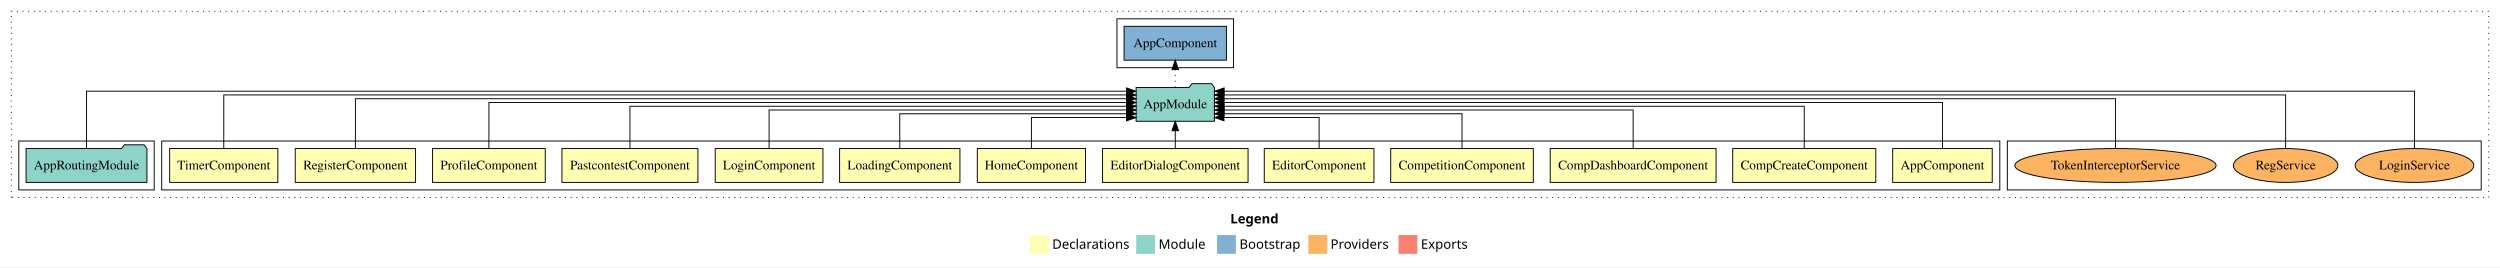
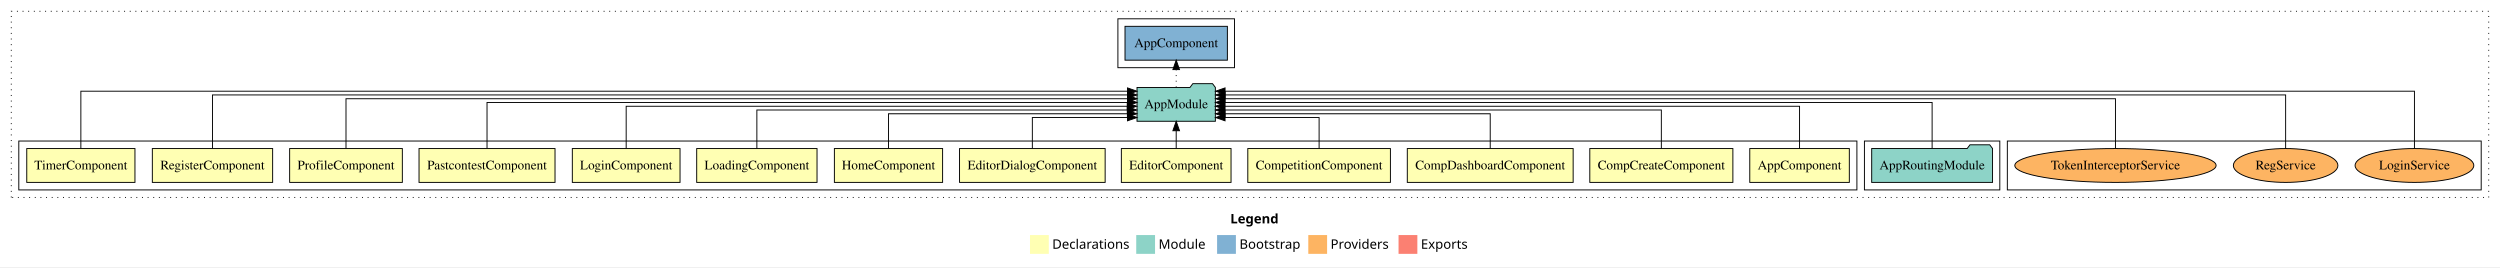
<svg xmlns="http://www.w3.org/2000/svg" width="2659pt" height="284pt" viewBox="0.00 0.00 2659.00 284.00">
  <g id="graph0" class="graph" transform="scale(1 1) rotate(0) translate(4 280)">
    <polygon fill="white" stroke="transparent" points="-4,4 -4,-280 2655,-280 2655,4 -4,4" />
    <text text-anchor="start" x="1304.51" y="-42.4" font-family="sans-serif" font-weight="bold" font-size="14.00">Legend</text>
    <polygon fill="#ffffb3" stroke="transparent" points="1091.5,-10 1091.5,-30 1111.5,-30 1111.5,-10 1091.5,-10" />
    <text text-anchor="start" x="1115.13" y="-15.4" font-family="sans-serif" font-size="14.00">  Declarations</text>
    <polygon fill="#8dd3c7" stroke="transparent" points="1204.5,-10 1204.5,-30 1224.5,-30 1224.5,-10 1204.5,-10" />
    <text text-anchor="start" x="1228.23" y="-15.4" font-family="sans-serif" font-size="14.00">  Module</text>
    <polygon fill="#80b1d3" stroke="transparent" points="1290.5,-10 1290.5,-30 1310.5,-30 1310.5,-10 1290.5,-10" />
    <text text-anchor="start" x="1314.28" y="-15.4" font-family="sans-serif" font-size="14.00">  Bootstrap</text>
    <polygon fill="#fdb462" stroke="transparent" points="1387.5,-10 1387.5,-30 1407.5,-30 1407.5,-10 1387.5,-10" />
    <text text-anchor="start" x="1411.17" y="-15.4" font-family="sans-serif" font-size="14.00">  Providers</text>
    <polygon fill="#fb8072" stroke="transparent" points="1483.5,-10 1483.5,-30 1503.5,-30 1503.5,-10 1483.5,-10" />
    <text text-anchor="start" x="1507.23" y="-15.4" font-family="sans-serif" font-size="14.00">  Exports</text>
    <g id="clust1" class="cluster">
      <polygon fill="none" stroke="black" stroke-dasharray="1,5" points="8,-70 8,-268 2643,-268 2643,-70 8,-70" />
    </g>
    <g id="clust18" class="cluster">
-       <polygon fill="none" stroke="black" points="1184,-208 1184,-260 1308,-260 1308,-208 1184,-208" />
+       <polygon fill="none" stroke="black" points="1185,-208 1185,-260 1309,-260 1309,-208 1185,-208" />
    </g>
    <g id="clust19" class="cluster">
      <polygon fill="none" stroke="black" points="2131,-78 2131,-130 2635,-130 2635,-78 2131,-78" />
    </g>
+     <g id="clust16" class="cluster">
+       <polygon fill="none" stroke="black" points="1979,-78 1979,-130 2123,-130 2123,-78 1979,-78" />
+     </g>
    <g id="clust2" class="cluster">
-       <polygon fill="none" stroke="black" points="168,-78 168,-130 2123,-130 2123,-78 168,-78" />
-     </g>
-     <g id="clust16" class="cluster">
-       <polygon fill="none" stroke="black" points="16,-78 16,-130 160,-130 160,-78 16,-78" />
+       <polygon fill="none" stroke="black" points="16,-78 16,-130 1971,-130 1971,-78 16,-78" />
    </g>
    <g id="node1" class="node">
-       <polygon fill="#ffffb3" stroke="black" points="2114.94,-122 2009.06,-122 2009.06,-86 2114.94,-86 2114.94,-122" />
-       <text text-anchor="middle" x="2062" y="-99.8" font-family="Times,serif" font-size="14.00">AppComponent</text>
+       <polygon fill="#ffffb3" stroke="black" points="1962.94,-122 1857.06,-122 1857.06,-86 1962.94,-86 1962.94,-122" />
+       <text text-anchor="middle" x="1910" y="-99.8" font-family="Times,serif" font-size="14.00">AppComponent</text>
    </g>
    <g id="node14" class="node">
-       <polygon fill="#8dd3c7" stroke="black" points="1287.66,-187 1284.66,-191 1263.66,-191 1260.66,-187 1204.34,-187 1204.34,-151 1287.66,-151 1287.66,-187" />
-       <text text-anchor="middle" x="1246" y="-164.8" font-family="Times,serif" font-size="14.00">AppModule</text>
+       <polygon fill="#8dd3c7" stroke="black" points="1288.66,-187 1285.66,-191 1264.66,-191 1261.66,-187 1205.34,-187 1205.34,-151 1288.66,-151 1288.66,-187" />
+       <text text-anchor="middle" x="1247" y="-164.8" font-family="Times,serif" font-size="14.00">AppModule</text>
    </g>
    <g id="edge1" class="edge">
-       <path fill="none" stroke="black" d="M2062,-122.31C2062,-142.15 2062,-171 2062,-171 2062,-171 1297.87,-171 1297.87,-171" />
-       <polygon fill="black" stroke="black" points="1297.87,-167.5 1287.87,-171 1297.87,-174.5 1297.87,-167.5" />
+       <path fill="none" stroke="black" d="M1910,-122.22C1910,-140.83 1910,-167 1910,-167 1910,-167 1298.72,-167 1298.72,-167" />
+       <polygon fill="black" stroke="black" points="1298.72,-163.5 1288.72,-167 1298.72,-170.5 1298.72,-163.5" />
    </g>
    <g id="node2" class="node">
-       <polygon fill="#ffffb3" stroke="black" points="1991.09,-122 1838.91,-122 1838.91,-86 1991.09,-86 1991.09,-122" />
-       <text text-anchor="middle" x="1915" y="-99.8" font-family="Times,serif" font-size="14.00">CompCreateComponent</text>
+       <polygon fill="#ffffb3" stroke="black" points="1839.09,-122 1686.91,-122 1686.91,-86 1839.09,-86 1839.09,-122" />
+       <text text-anchor="middle" x="1763" y="-99.8" font-family="Times,serif" font-size="14.00">CompCreateComponent</text>
    </g>
    <g id="edge2" class="edge">
-       <path fill="none" stroke="black" d="M1915,-122.22C1915,-140.83 1915,-167 1915,-167 1915,-167 1297.85,-167 1297.85,-167" />
-       <polygon fill="black" stroke="black" points="1297.85,-163.5 1287.85,-167 1297.85,-170.5 1297.85,-163.5" />
+       <path fill="none" stroke="black" d="M1763,-122.02C1763,-139.37 1763,-163 1763,-163 1763,-163 1298.79,-163 1298.79,-163" />
+       <polygon fill="black" stroke="black" points="1298.79,-159.5 1288.79,-163 1298.79,-166.5 1298.79,-159.5" />
    </g>
    <g id="node3" class="node">
-       <polygon fill="#ffffb3" stroke="black" points="1821.2,-122 1644.8,-122 1644.8,-86 1821.2,-86 1821.2,-122" />
-       <text text-anchor="middle" x="1733" y="-99.8" font-family="Times,serif" font-size="14.00">CompDashboardComponent</text>
+       <polygon fill="#ffffb3" stroke="black" points="1669.2,-122 1492.8,-122 1492.8,-86 1669.2,-86 1669.2,-122" />
+       <text text-anchor="middle" x="1581" y="-99.8" font-family="Times,serif" font-size="14.00">CompDashboardComponent</text>
    </g>
    <g id="edge3" class="edge">
-       <path fill="none" stroke="black" d="M1733,-122.02C1733,-139.37 1733,-163 1733,-163 1733,-163 1297.94,-163 1297.94,-163" />
-       <polygon fill="black" stroke="black" points="1297.94,-159.5 1287.94,-163 1297.94,-166.5 1297.94,-159.5" />
+       <path fill="none" stroke="black" d="M1581,-122.01C1581,-138.05 1581,-159 1581,-159 1581,-159 1298.96,-159 1298.96,-159" />
+       <polygon fill="black" stroke="black" points="1298.96,-155.5 1288.96,-159 1298.96,-162.5 1298.96,-155.5" />
    </g>
    <g id="node4" class="node">
-       <polygon fill="#ffffb3" stroke="black" points="1626.84,-122 1475.16,-122 1475.16,-86 1626.84,-86 1626.84,-122" />
-       <text text-anchor="middle" x="1551" y="-99.8" font-family="Times,serif" font-size="14.00">CompetitionComponent</text>
+       <polygon fill="#ffffb3" stroke="black" points="1474.84,-122 1323.16,-122 1323.16,-86 1474.84,-86 1474.84,-122" />
+       <text text-anchor="middle" x="1399" y="-99.8" font-family="Times,serif" font-size="14.00">CompetitionComponent</text>
    </g>
    <g id="edge4" class="edge">
-       <path fill="none" stroke="black" d="M1551,-122.01C1551,-138.05 1551,-159 1551,-159 1551,-159 1297.77,-159 1297.77,-159" />
-       <polygon fill="black" stroke="black" points="1297.77,-155.5 1287.77,-159 1297.77,-162.5 1297.77,-155.5" />
+       <path fill="none" stroke="black" d="M1399,-122.12C1399,-136.78 1399,-155 1399,-155 1399,-155 1298.94,-155 1298.94,-155" />
+       <polygon fill="black" stroke="black" points="1298.94,-151.5 1288.94,-155 1298.94,-158.5 1298.94,-151.5" />
    </g>
    <g id="node5" class="node">
-       <polygon fill="#ffffb3" stroke="black" points="1457.33,-122 1340.67,-122 1340.67,-86 1457.33,-86 1457.33,-122" />
-       <text text-anchor="middle" x="1399" y="-99.8" font-family="Times,serif" font-size="14.00">EditorComponent</text>
+       <polygon fill="#ffffb3" stroke="black" points="1305.33,-122 1188.67,-122 1188.67,-86 1305.33,-86 1305.33,-122" />
+       <text text-anchor="middle" x="1247" y="-99.8" font-family="Times,serif" font-size="14.00">EditorComponent</text>
    </g>
    <g id="edge5" class="edge">
-       <path fill="none" stroke="black" d="M1399,-122.12C1399,-136.78 1399,-155 1399,-155 1399,-155 1297.81,-155 1297.81,-155" />
-       <polygon fill="black" stroke="black" points="1297.81,-151.5 1287.81,-155 1297.81,-158.5 1297.81,-151.5" />
+       <path fill="none" stroke="black" d="M1247,-122.11C1247,-122.11 1247,-140.99 1247,-140.99" />
+       <polygon fill="black" stroke="black" points="1243.5,-140.99 1247,-150.99 1250.5,-140.99 1243.5,-140.99" />
    </g>
    <g id="node6" class="node">
-       <polygon fill="#ffffb3" stroke="black" points="1323.43,-122 1168.57,-122 1168.57,-86 1323.43,-86 1323.43,-122" />
-       <text text-anchor="middle" x="1246" y="-99.8" font-family="Times,serif" font-size="14.00">EditorDialogComponent</text>
+       <polygon fill="#ffffb3" stroke="black" points="1171.43,-122 1016.57,-122 1016.57,-86 1171.43,-86 1171.43,-122" />
+       <text text-anchor="middle" x="1094" y="-99.8" font-family="Times,serif" font-size="14.00">EditorDialogComponent</text>
    </g>
    <g id="edge6" class="edge">
-       <path fill="none" stroke="black" d="M1246,-122.11C1246,-122.11 1246,-140.99 1246,-140.99" />
-       <polygon fill="black" stroke="black" points="1242.5,-140.99 1246,-150.99 1249.5,-140.99 1242.5,-140.99" />
+       <path fill="none" stroke="black" d="M1094,-122.12C1094,-136.78 1094,-155 1094,-155 1094,-155 1195.19,-155 1195.19,-155" />
+       <polygon fill="black" stroke="black" points="1195.19,-158.5 1205.19,-155 1195.19,-151.5 1195.19,-158.5" />
    </g>
    <g id="node7" class="node">
-       <polygon fill="#ffffb3" stroke="black" points="1150.55,-122 1035.45,-122 1035.45,-86 1150.55,-86 1150.55,-122" />
-       <text text-anchor="middle" x="1093" y="-99.8" font-family="Times,serif" font-size="14.00">HomeComponent</text>
+       <polygon fill="#ffffb3" stroke="black" points="998.55,-122 883.45,-122 883.45,-86 998.55,-86 998.55,-122" />
+       <text text-anchor="middle" x="941" y="-99.8" font-family="Times,serif" font-size="14.00">HomeComponent</text>
    </g>
    <g id="edge7" class="edge">
-       <path fill="none" stroke="black" d="M1093,-122.12C1093,-136.78 1093,-155 1093,-155 1093,-155 1194.19,-155 1194.19,-155" />
-       <polygon fill="black" stroke="black" points="1194.19,-158.5 1204.19,-155 1194.19,-151.5 1194.19,-158.5" />
+       <path fill="none" stroke="black" d="M941,-122.01C941,-138.05 941,-159 941,-159 941,-159 1195.09,-159 1195.09,-159" />
+       <polygon fill="black" stroke="black" points="1195.09,-162.5 1205.09,-159 1195.09,-155.5 1195.09,-162.5" />
    </g>
    <g id="node8" class="node">
-       <polygon fill="#ffffb3" stroke="black" points="1016.99,-122 889.01,-122 889.01,-86 1016.99,-86 1016.99,-122" />
-       <text text-anchor="middle" x="953" y="-99.8" font-family="Times,serif" font-size="14.00">LoadingComponent</text>
+       <polygon fill="#ffffb3" stroke="black" points="864.99,-122 737.01,-122 737.01,-86 864.99,-86 864.99,-122" />
+       <text text-anchor="middle" x="801" y="-99.8" font-family="Times,serif" font-size="14.00">LoadingComponent</text>
    </g>
    <g id="edge8" class="edge">
-       <path fill="none" stroke="black" d="M953,-122.01C953,-138.05 953,-159 953,-159 953,-159 1194.33,-159 1194.33,-159" />
-       <polygon fill="black" stroke="black" points="1194.33,-162.5 1204.33,-159 1194.33,-155.5 1194.33,-162.5" />
+       <path fill="none" stroke="black" d="M801,-122.02C801,-139.37 801,-163 801,-163 801,-163 1195.04,-163 1195.04,-163" />
+       <polygon fill="black" stroke="black" points="1195.04,-166.5 1205.04,-163 1195.04,-159.5 1195.04,-166.5" />
    </g>
    <g id="node9" class="node">
-       <polygon fill="#ffffb3" stroke="black" points="871.28,-122 756.72,-122 756.72,-86 871.28,-86 871.28,-122" />
-       <text text-anchor="middle" x="814" y="-99.8" font-family="Times,serif" font-size="14.00">LoginComponent</text>
+       <polygon fill="#ffffb3" stroke="black" points="719.28,-122 604.72,-122 604.72,-86 719.28,-86 719.28,-122" />
+       <text text-anchor="middle" x="662" y="-99.8" font-family="Times,serif" font-size="14.00">LoginComponent</text>
    </g>
    <g id="edge9" class="edge">
-       <path fill="none" stroke="black" d="M814,-122.02C814,-139.37 814,-163 814,-163 814,-163 1194.19,-163 1194.19,-163" />
-       <polygon fill="black" stroke="black" points="1194.19,-166.5 1204.19,-163 1194.19,-159.5 1194.19,-166.5" />
+       <path fill="none" stroke="black" d="M662,-122.22C662,-140.83 662,-167 662,-167 662,-167 1194.93,-167 1194.93,-167" />
+       <polygon fill="black" stroke="black" points="1194.93,-170.5 1204.93,-167 1194.93,-163.5 1194.93,-170.5" />
    </g>
    <g id="node10" class="node">
-       <polygon fill="#ffffb3" stroke="black" points="738.32,-122 593.68,-122 593.68,-86 738.32,-86 738.32,-122" />
-       <text text-anchor="middle" x="666" y="-99.8" font-family="Times,serif" font-size="14.00">PastcontestComponent</text>
+       <polygon fill="#ffffb3" stroke="black" points="586.32,-122 441.68,-122 441.68,-86 586.32,-86 586.32,-122" />
+       <text text-anchor="middle" x="514" y="-99.8" font-family="Times,serif" font-size="14.00">PastcontestComponent</text>
    </g>
    <g id="edge10" class="edge">
-       <path fill="none" stroke="black" d="M666,-122.22C666,-140.83 666,-167 666,-167 666,-167 1194.29,-167 1194.29,-167" />
-       <polygon fill="black" stroke="black" points="1194.29,-170.5 1204.29,-167 1194.29,-163.5 1194.29,-170.5" />
+       <path fill="none" stroke="black" d="M514,-122.31C514,-142.15 514,-171 514,-171 514,-171 1195.22,-171 1195.22,-171" />
+       <polygon fill="black" stroke="black" points="1195.22,-174.5 1205.22,-171 1195.22,-167.5 1195.22,-174.5" />
    </g>
    <g id="node11" class="node">
-       <polygon fill="#ffffb3" stroke="black" points="575.93,-122 456.07,-122 456.07,-86 575.93,-86 575.93,-122" />
-       <text text-anchor="middle" x="516" y="-99.8" font-family="Times,serif" font-size="14.00">ProfileComponent</text>
+       <polygon fill="#ffffb3" stroke="black" points="423.93,-122 304.07,-122 304.07,-86 423.93,-86 423.93,-122" />
+       <text text-anchor="middle" x="364" y="-99.8" font-family="Times,serif" font-size="14.00">ProfileComponent</text>
    </g>
    <g id="edge11" class="edge">
-       <path fill="none" stroke="black" d="M516,-122.31C516,-142.15 516,-171 516,-171 516,-171 1194.13,-171 1194.13,-171" />
-       <polygon fill="black" stroke="black" points="1194.13,-174.5 1204.13,-171 1194.13,-167.5 1194.13,-174.5" />
+       <path fill="none" stroke="black" d="M364,-122.28C364,-143.32 364,-175 364,-175 364,-175 1195.3,-175 1195.3,-175" />
+       <polygon fill="black" stroke="black" points="1195.3,-178.5 1205.3,-175 1195.3,-171.5 1195.3,-178.5" />
    </g>
    <g id="node12" class="node">
-       <polygon fill="#ffffb3" stroke="black" points="437.98,-122 310.02,-122 310.02,-86 437.98,-86 437.98,-122" />
-       <text text-anchor="middle" x="374" y="-99.8" font-family="Times,serif" font-size="14.00">RegisterComponent</text>
+       <polygon fill="#ffffb3" stroke="black" points="285.98,-122 158.02,-122 158.02,-86 285.98,-86 285.98,-122" />
+       <text text-anchor="middle" x="222" y="-99.8" font-family="Times,serif" font-size="14.00">RegisterComponent</text>
    </g>
    <g id="edge12" class="edge">
-       <path fill="none" stroke="black" d="M374,-122.28C374,-143.32 374,-175 374,-175 374,-175 1194.24,-175 1194.24,-175" />
-       <polygon fill="black" stroke="black" points="1194.24,-178.5 1204.24,-175 1194.24,-171.5 1194.24,-178.5" />
+       <path fill="none" stroke="black" d="M222,-122.16C222,-144.35 222,-179 222,-179 222,-179 1195.23,-179 1195.23,-179" />
+       <polygon fill="black" stroke="black" points="1195.23,-182.5 1205.23,-179 1195.23,-175.5 1195.23,-182.5" />
    </g>
    <g id="node13" class="node">
-       <polygon fill="#ffffb3" stroke="black" points="291.54,-122 176.46,-122 176.46,-86 291.54,-86 291.54,-122" />
-       <text text-anchor="middle" x="234" y="-99.8" font-family="Times,serif" font-size="14.00">TimerComponent</text>
+       <polygon fill="#ffffb3" stroke="black" points="139.54,-122 24.46,-122 24.46,-86 139.54,-86 139.54,-122" />
+       <text text-anchor="middle" x="82" y="-99.8" font-family="Times,serif" font-size="14.00">TimerComponent</text>
    </g>
    <g id="edge13" class="edge">
-       <path fill="none" stroke="black" d="M234,-122.16C234,-144.35 234,-179 234,-179 234,-179 1194.12,-179 1194.12,-179" />
-       <polygon fill="black" stroke="black" points="1194.12,-182.5 1204.12,-179 1194.12,-175.5 1194.12,-182.5" />
+       <path fill="none" stroke="black" d="M82,-122.32C82,-145.66 82,-183 82,-183 82,-183 1195.19,-183 1195.19,-183" />
+       <polygon fill="black" stroke="black" points="1195.19,-186.5 1205.19,-183 1195.19,-179.5 1195.19,-186.5" />
    </g>
    <g id="node16" class="node">
-       <polygon fill="#80b1d3" stroke="black" points="1300.44,-252 1191.56,-252 1191.56,-216 1300.44,-216 1300.44,-252" />
-       <text text-anchor="middle" x="1246" y="-229.8" font-family="Times,serif" font-size="14.00">AppComponent </text>
+       <polygon fill="#80b1d3" stroke="black" points="1301.44,-252 1192.56,-252 1192.56,-216 1301.44,-216 1301.44,-252" />
+       <text text-anchor="middle" x="1247" y="-229.8" font-family="Times,serif" font-size="14.00">AppComponent </text>
    </g>
    <g id="edge15" class="edge">
-       <path fill="none" stroke="black" stroke-dasharray="1,5" d="M1246,-187.11C1246,-187.11 1246,-205.99 1246,-205.99" />
-       <polygon fill="black" stroke="black" points="1242.5,-205.99 1246,-215.99 1249.5,-205.99 1242.5,-205.99" />
+       <path fill="none" stroke="black" stroke-dasharray="1,5" d="M1247,-187.11C1247,-187.11 1247,-205.99 1247,-205.99" />
+       <polygon fill="black" stroke="black" points="1243.5,-205.99 1247,-215.99 1250.5,-205.99 1243.5,-205.99" />
    </g>
    <g id="node15" class="node">
-       <polygon fill="#8dd3c7" stroke="black" points="152.27,-122 149.27,-126 128.27,-126 125.27,-122 23.73,-122 23.73,-86 152.27,-86 152.27,-122" />
-       <text text-anchor="middle" x="88" y="-99.8" font-family="Times,serif" font-size="14.00">AppRoutingModule</text>
+       <polygon fill="#8dd3c7" stroke="black" points="2115.27,-122 2112.27,-126 2091.27,-126 2088.27,-122 1986.73,-122 1986.73,-86 2115.27,-86 2115.27,-122" />
+       <text text-anchor="middle" x="2051" y="-99.8" font-family="Times,serif" font-size="14.00">AppRoutingModule</text>
    </g>
    <g id="edge14" class="edge">
-       <path fill="none" stroke="black" d="M88,-122.32C88,-145.66 88,-183 88,-183 88,-183 1194.1,-183 1194.1,-183" />
-       <polygon fill="black" stroke="black" points="1194.1,-186.5 1204.1,-183 1194.1,-179.5 1194.1,-186.5" />
+       <path fill="none" stroke="black" d="M2051,-122.31C2051,-142.15 2051,-171 2051,-171 2051,-171 1298.81,-171 1298.81,-171" />
+       <polygon fill="black" stroke="black" points="1298.81,-167.5 1288.81,-171 1298.81,-174.5 1298.81,-167.5" />
    </g>
    <g id="node17" class="node">
      <ellipse fill="#fdb462" stroke="black" cx="2564" cy="-104" rx="63.12" ry="18" />
      <text text-anchor="middle" x="2564" y="-99.8" font-family="Times,serif" font-size="14.00">LoginService</text>
    </g>
    <g id="edge16" class="edge">
-       <path fill="none" stroke="black" d="M2564,-122.32C2564,-145.66 2564,-183 2564,-183 2564,-183 1297.99,-183 1297.99,-183" />
-       <polygon fill="black" stroke="black" points="1297.99,-179.5 1287.99,-183 1297.99,-186.5 1297.99,-179.5" />
+       <path fill="none" stroke="black" d="M2564,-122.32C2564,-145.66 2564,-183 2564,-183 2564,-183 1298.96,-183 1298.96,-183" />
+       <polygon fill="black" stroke="black" points="1298.96,-179.5 1288.96,-183 1298.96,-186.5 1298.96,-179.5" />
    </g>
    <g id="node18" class="node">
      <ellipse fill="#fdb462" stroke="black" cx="2427" cy="-104" rx="55.59" ry="18" />
      <text text-anchor="middle" x="2427" y="-99.8" font-family="Times,serif" font-size="14.00">RegService</text>
    </g>
    <g id="edge17" class="edge">
-       <path fill="none" stroke="black" d="M2427,-122.16C2427,-144.35 2427,-179 2427,-179 2427,-179 1297.69,-179 1297.69,-179" />
-       <polygon fill="black" stroke="black" points="1297.69,-175.5 1287.69,-179 1297.69,-182.5 1297.69,-175.5" />
+       <path fill="none" stroke="black" d="M2427,-122.16C2427,-144.35 2427,-179 2427,-179 2427,-179 1299,-179 1299,-179" />
+       <polygon fill="black" stroke="black" points="1299,-175.5 1289,-179 1299,-182.5 1299,-175.5" />
    </g>
    <g id="node19" class="node">
      <ellipse fill="#fdb462" stroke="black" cx="2246" cy="-104" rx="107.04" ry="18" />
      <text text-anchor="middle" x="2246" y="-99.8" font-family="Times,serif" font-size="14.00">TokenInterceptorService</text>
    </g>
    <g id="edge18" class="edge">
-       <path fill="none" stroke="black" d="M2246,-122.28C2246,-143.32 2246,-175 2246,-175 2246,-175 1297.7,-175 1297.7,-175" />
-       <polygon fill="black" stroke="black" points="1297.7,-171.5 1287.7,-175 1297.7,-178.5 1297.7,-171.5" />
+       <path fill="none" stroke="black" d="M2246,-122.28C2246,-143.32 2246,-175 2246,-175 2246,-175 1298.97,-175 1298.97,-175" />
+       <polygon fill="black" stroke="black" points="1298.97,-171.5 1288.97,-175 1298.97,-178.5 1298.97,-171.5" />
    </g>
  </g>
</svg>
